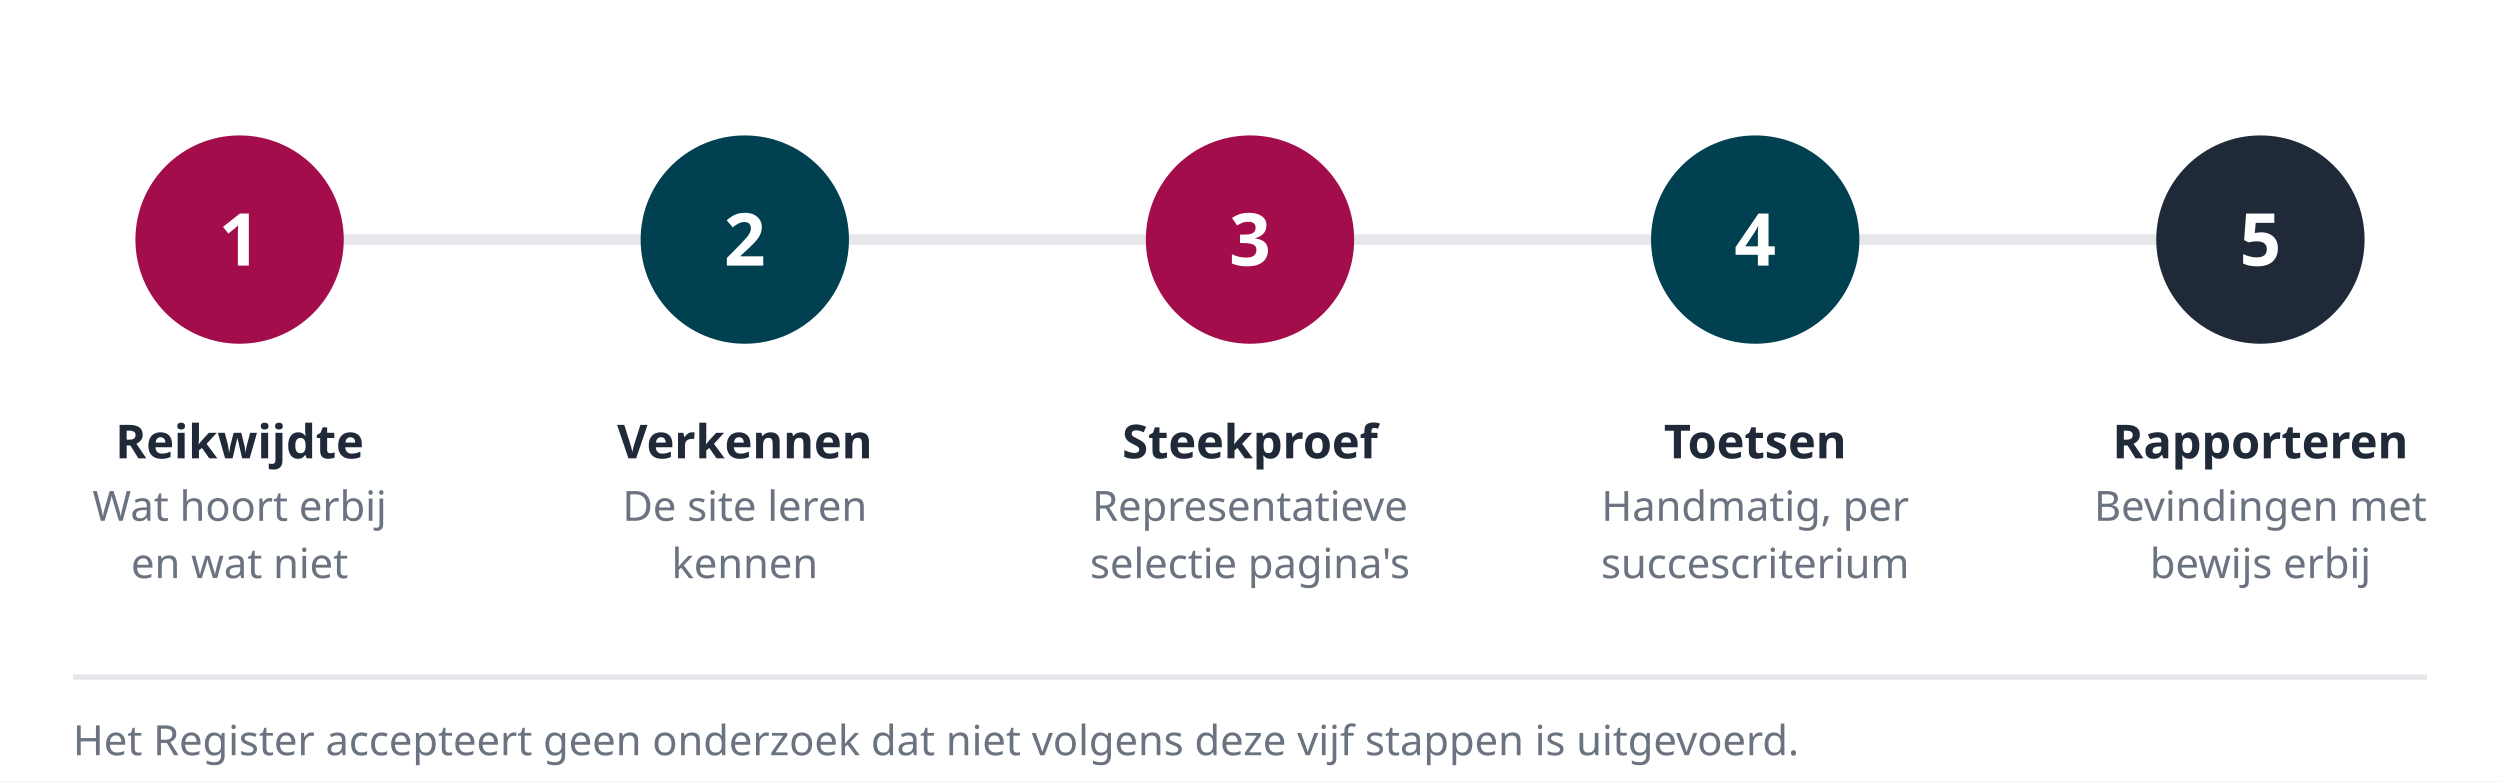
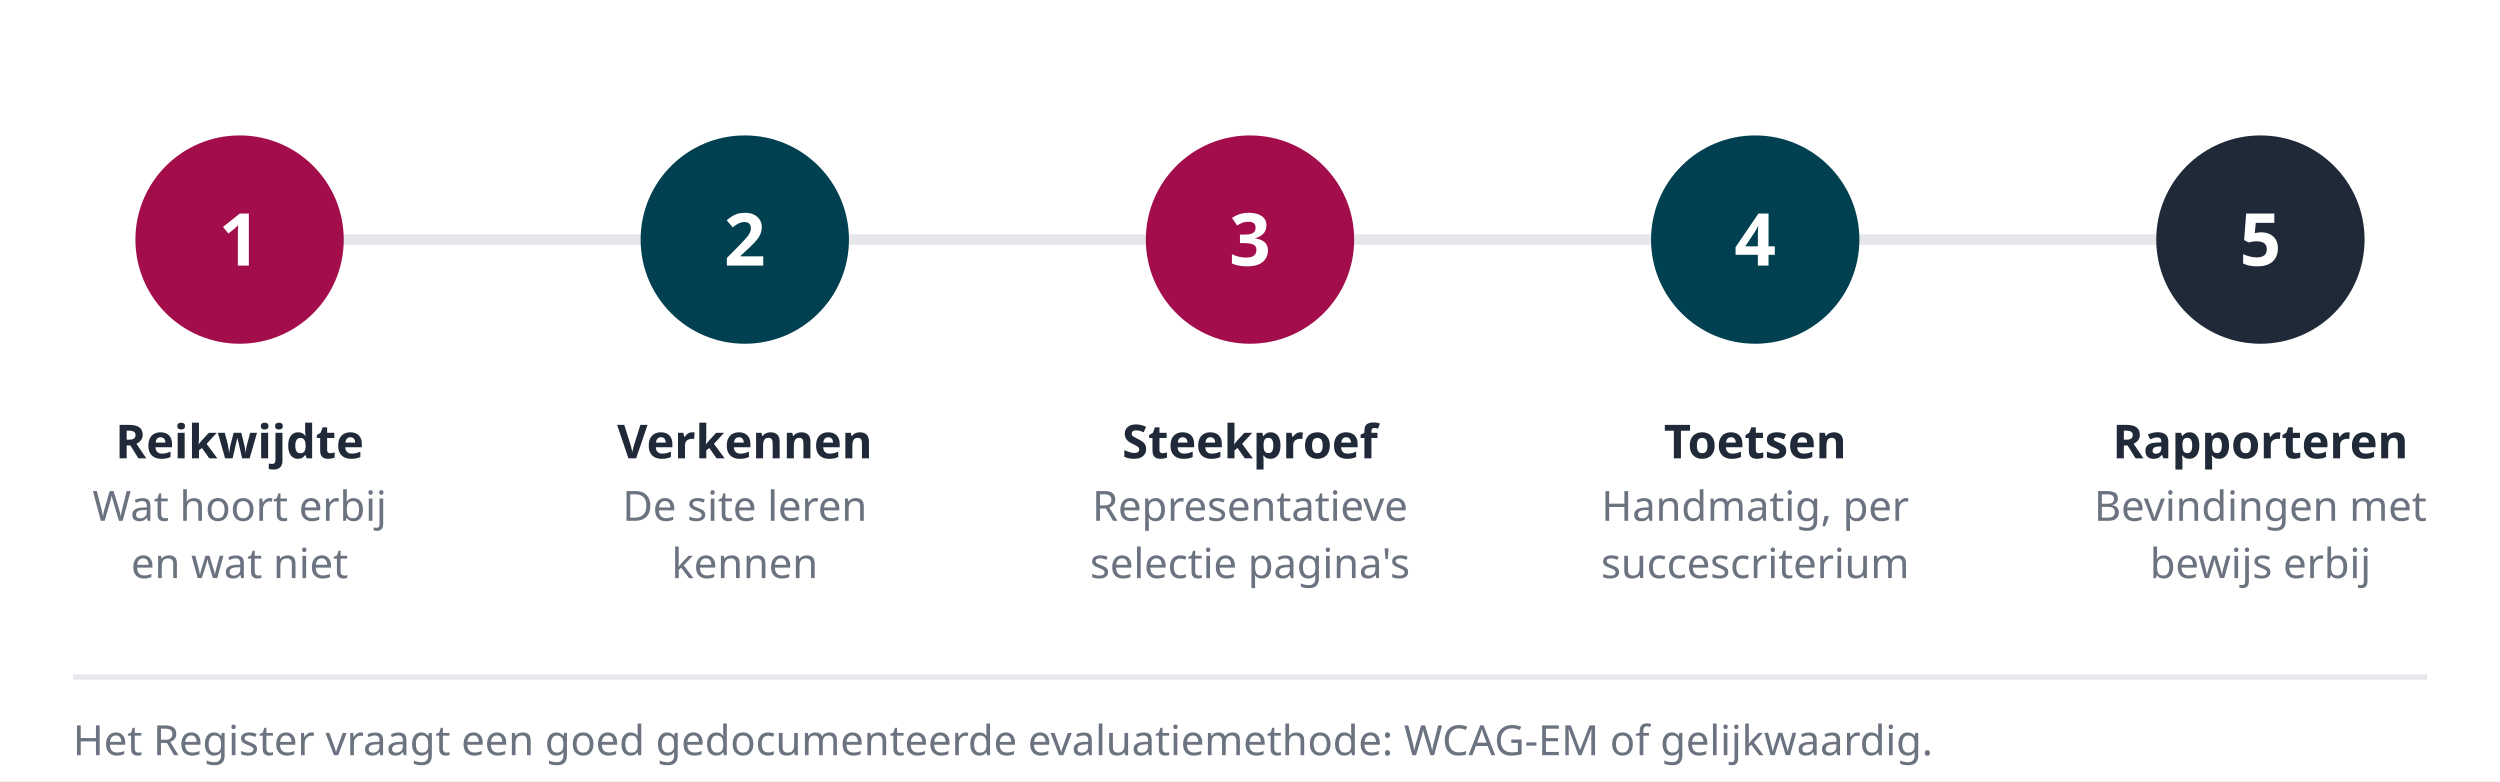
<svg xmlns="http://www.w3.org/2000/svg" viewBox="0 0 480 150" width="480" height="150" role="presentation">
  <rect width="480" height="150" fill="#ffffff" />
  <line x1="46" y1="46" x2="434" y2="46" stroke="#e5e7eb" stroke-width="2" />
  <g font-family="sans-serif">
    <circle cx="46" cy="46" r="20" fill="#A30D4B" />
    <text x="46" y="51" font-size="14" font-weight="700" fill="#ffffff" text-anchor="middle">1</text>
    <text x="46" y="88" font-size="9" font-weight="700" fill="#1F2937" text-anchor="middle">Reikwijdte</text>
    <text x="46" y="100" font-size="8" fill="#6B7280" text-anchor="middle">Wat hoort erbij</text>
    <text x="46" y="111" font-size="8" fill="#6B7280" text-anchor="middle">en wat niet</text>
    <circle cx="143" cy="46" r="20" fill="#004050" />
    <text x="143" y="51" font-size="14" font-weight="700" fill="#ffffff" text-anchor="middle">2</text>
    <text x="143" y="88" font-size="9" font-weight="700" fill="#1F2937" text-anchor="middle">Verkennen</text>
    <text x="143" y="100" font-size="8" fill="#6B7280" text-anchor="middle">De site leren</text>
    <text x="143" y="111" font-size="8" fill="#6B7280" text-anchor="middle">kennen</text>
    <circle cx="240" cy="46" r="20" fill="#A30D4B" />
    <text x="240" y="51" font-size="14" font-weight="700" fill="#ffffff" text-anchor="middle">3</text>
    <text x="240" y="88" font-size="9" font-weight="700" fill="#1F2937" text-anchor="middle">Steekproef</text>
    <text x="240" y="100" font-size="8" fill="#6B7280" text-anchor="middle">Representatieve</text>
    <text x="240" y="111" font-size="8" fill="#6B7280" text-anchor="middle">selectie pagina's</text>
    <circle cx="337" cy="46" r="20" fill="#004050" />
    <text x="337" y="51" font-size="14" font-weight="700" fill="#ffffff" text-anchor="middle">4</text>
    <text x="337" y="88" font-size="9" font-weight="700" fill="#1F2937" text-anchor="middle">Toetsen</text>
    <text x="337" y="100" font-size="8" fill="#6B7280" text-anchor="middle">Handmatig, per</text>
    <text x="337" y="111" font-size="8" fill="#6B7280" text-anchor="middle">succescriterium</text>
    <circle cx="434" cy="46" r="20" fill="#1F2937" />
    <text x="434" y="51" font-size="14" font-weight="700" fill="#ffffff" text-anchor="middle">5</text>
    <text x="434" y="88" font-size="9" font-weight="700" fill="#1F2937" text-anchor="middle">Rapporteren</text>
    <text x="434" y="100" font-size="8" fill="#6B7280" text-anchor="middle">Bevindingen met</text>
    <text x="434" y="111" font-size="8" fill="#6B7280" text-anchor="middle">bewijs erbij</text>
  </g>
  <line x1="14" y1="130" x2="466" y2="130" stroke="#e5e7eb" stroke-width="1" />
-   <text x="14" y="145" font-family="sans-serif" font-size="8" fill="#6B7280">Het Register accepteert geen onderzoek dat niet volgens deze vijf stappen is uitgevoerd.</text>
+   <text x="14" y="145" font-family="sans-serif" font-size="8" fill="#6B7280">Het Register vraagt een goed gedocumenteerde evaluatiemethode: WCAG-EM of gelijkwaardig.</text>
</svg>
